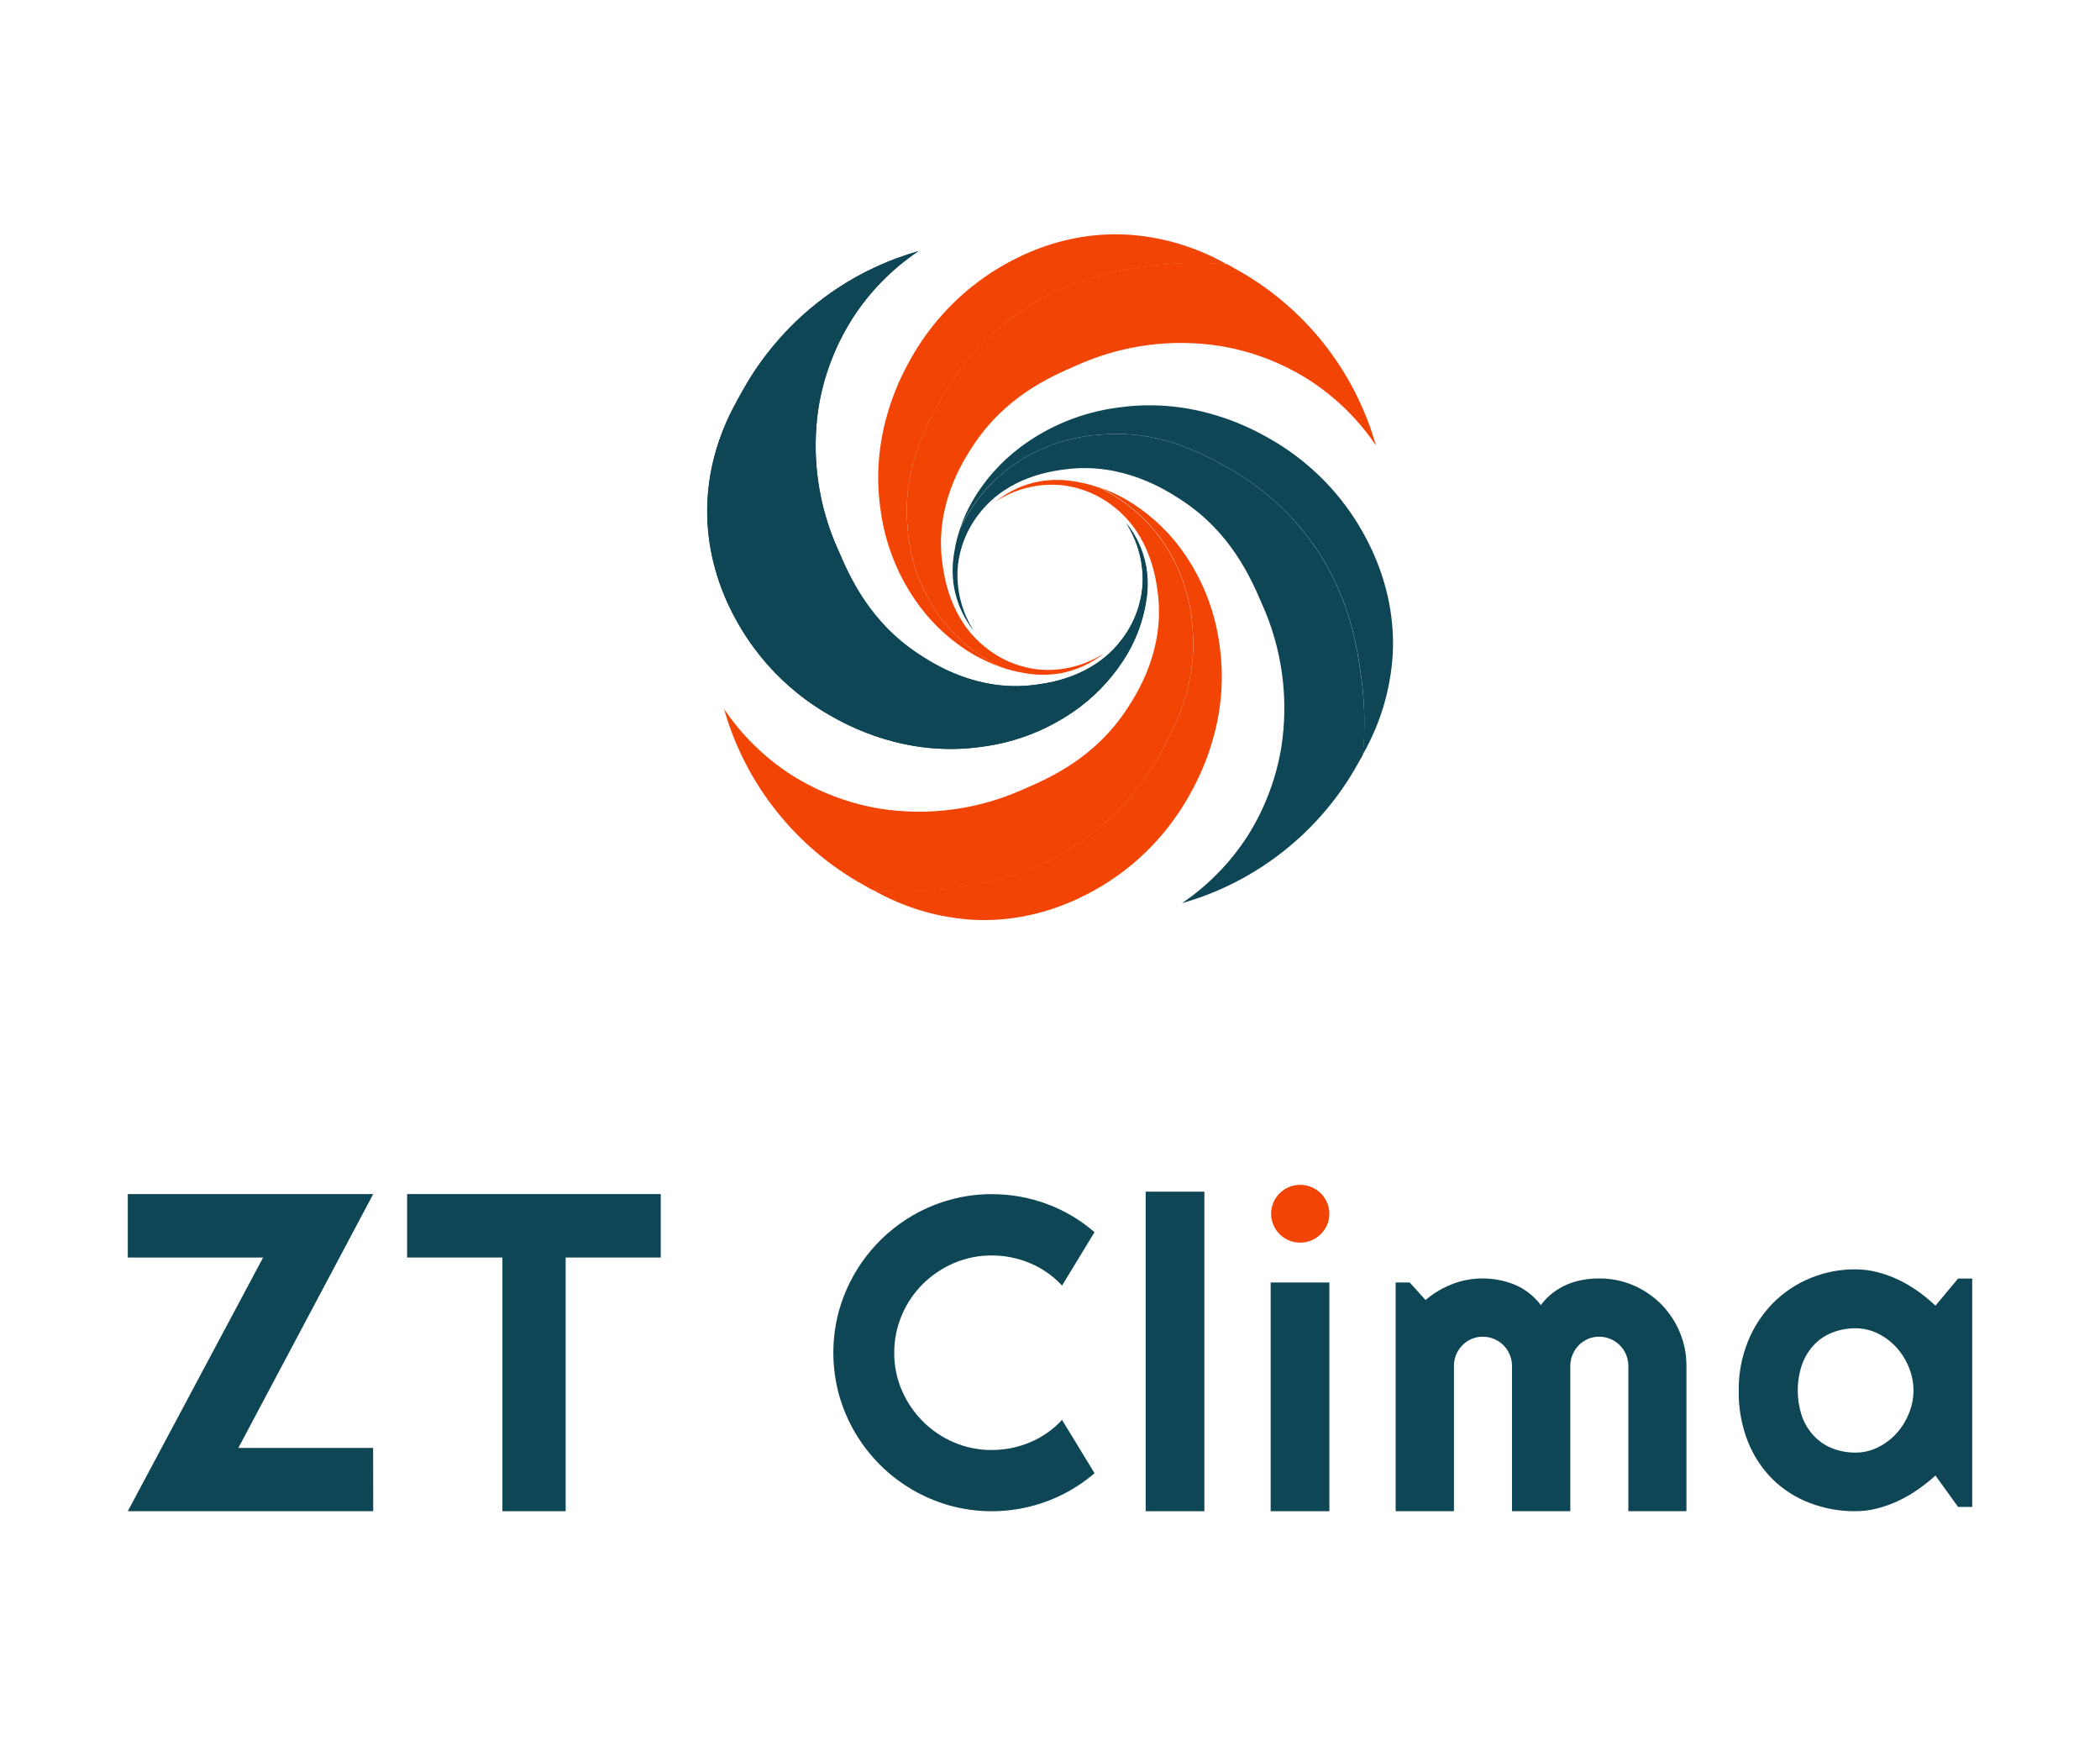
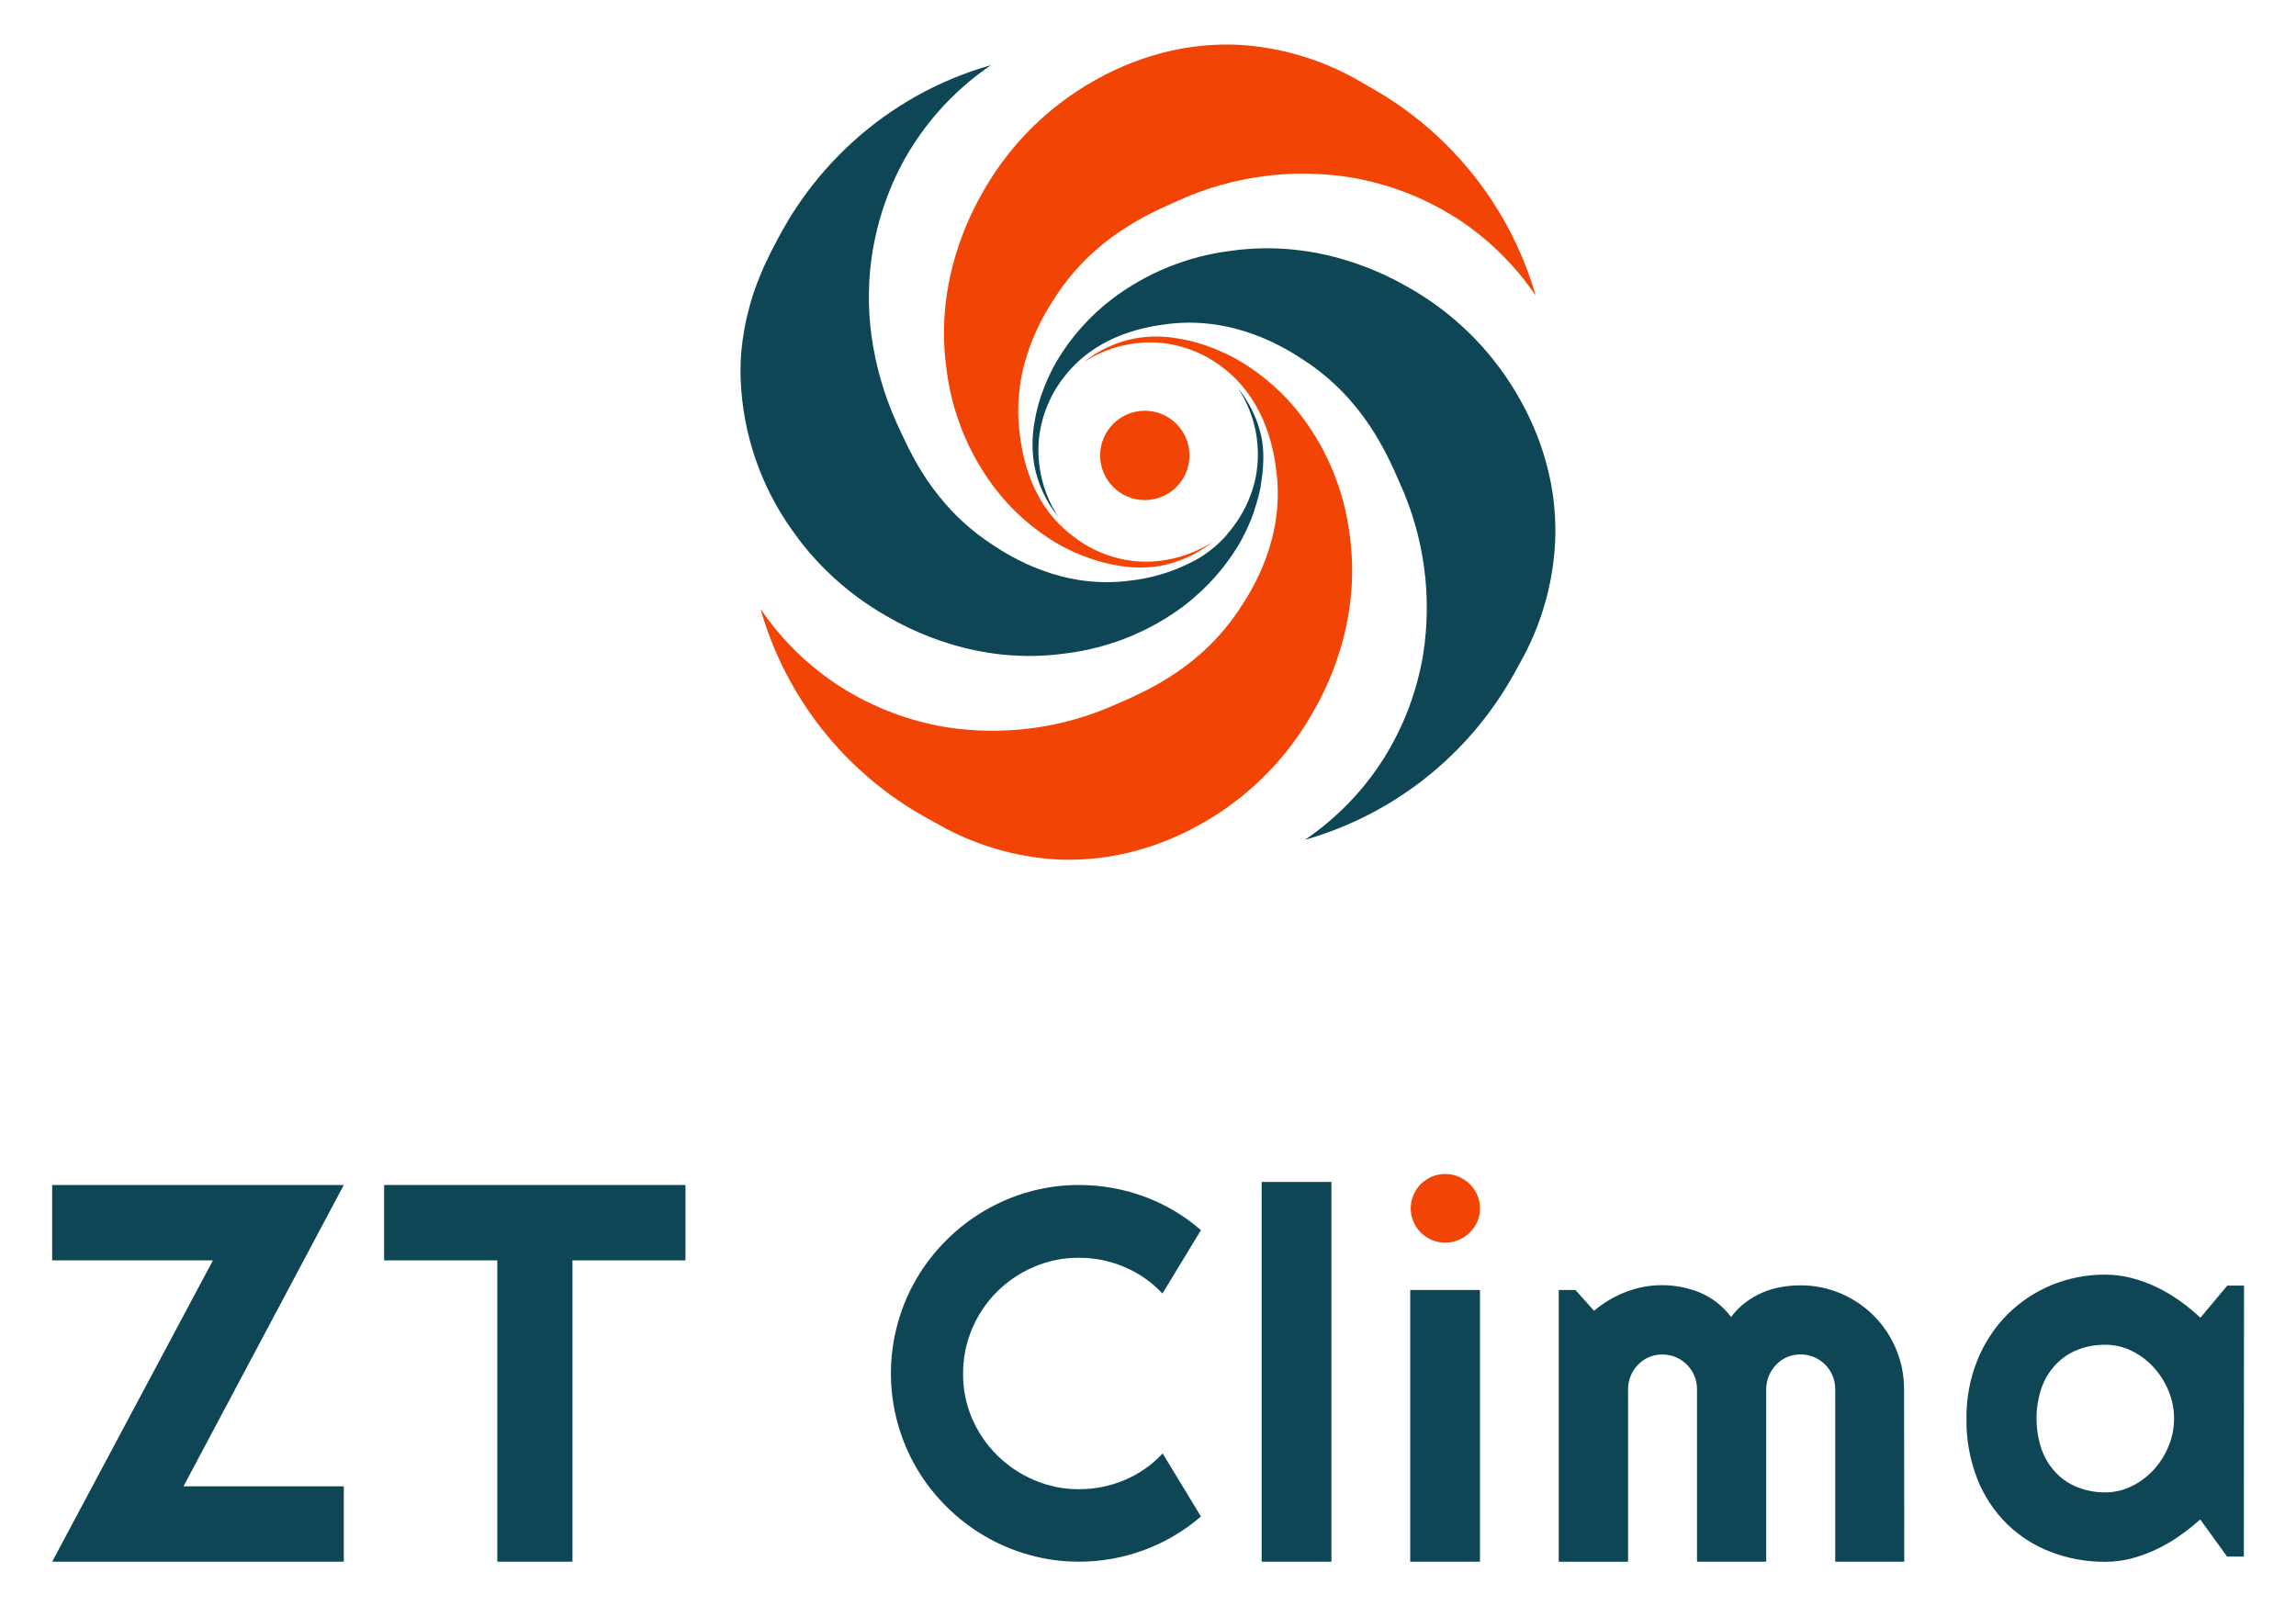
- <svg xmlns="http://www.w3.org/2000/svg" id="Capa_1" data-name="Capa 1" viewBox="0 0 420.71 349.54">
+ <svg xmlns="http://www.w3.org/2000/svg" id="Capa_1" data-name="Capa 1" viewBox="0 0 370.59 259.14">
  <defs>
    <style>.cls-1{fill:#0e4655;}.cls-2{fill:#f24405;}</style>
  </defs>
-   <path class="cls-1" d="M184,50.3a58.32,58.32,0,0,0-16.19,7.41,59,59,0,0,0-19.09,20.62c-2.52,4.55-6.52,11.77-7,22-.76,16.44,8.19,28,10.57,31a49.3,49.3,0,0,0,14,11.93c3.49,2,15.13,8.46,30.34,6.31a41.61,41.61,0,0,0,19.77-8,37,37,0,0,0,9.55-10.74,30.05,30.05,0,0,0,3.62-10,20.86,20.86,0,0,0,.06-7.42,19.56,19.56,0,0,0-4-8.69,20.7,20.7,0,0,1,3.26,13,20.36,20.36,0,0,1-4.48,10.8c-5.67,7.14-14.24,8.26-17.06,8.63-11.49,1.51-20.27-4.2-23.14-6.07-10-6.49-14-15.67-16.17-20.71A50.78,50.78,0,0,1,164,81.49a47.71,47.71,0,0,1,6.73-17.64A46.51,46.51,0,0,1,184,50.3Z" />
-   <path class="cls-1" d="M148,95.38c.84,6.34,2.45,17.44,10.73,28.29a52.85,52.85,0,0,0,16.54,14.15c4.8,2.63,13.47,7.37,25.05,6.3a34.27,34.27,0,0,0,18.41-6.81,33.33,33.33,0,0,0,9.61-11.88,27.17,27.17,0,0,0,1.17-4.57,20.86,20.86,0,0,0,.06-7.42,19.56,19.56,0,0,0-4-8.69,20.7,20.7,0,0,1,3.26,13,20.36,20.36,0,0,1-4.48,10.8c-5.67,7.14-14.24,8.26-17.06,8.63-11.49,1.51-20.27-4.2-23.14-6.07-10-6.49-14-15.67-16.17-20.71A50.78,50.78,0,0,1,164,81.49a47.71,47.71,0,0,1,6.73-17.64A46.51,46.51,0,0,1,184,50.3a58.32,58.32,0,0,0-16.19,7.41,59,59,0,0,0-19.09,20.62c-.31.55-.63,1.14-1,1.77A67.69,67.69,0,0,0,148,95.38Z" />
-   <path class="cls-1" d="M152.25,131.34a49.3,49.3,0,0,0,14,11.93c3.49,2,15.13,8.46,30.34,6.31a41.61,41.61,0,0,0,19.77-8,37,37,0,0,0,9.55-10.74,33.39,33.39,0,0,0,2.45-5.4,33.33,33.33,0,0,1-9.61,11.88,34.27,34.27,0,0,1-18.41,6.81c-11.58,1.07-20.25-3.67-25.05-6.3a52.85,52.85,0,0,1-16.54-14.15c-8.28-10.85-9.89-22-10.73-28.29a67.69,67.69,0,0,1-.29-15.28,45.84,45.84,0,0,0-6,20.22C140.92,116.76,149.87,128.36,152.25,131.34Z" />
-   <path class="cls-2" d="M190.14,178c6.34-.84,17.44-2.46,28.29-10.74a52.78,52.78,0,0,0,14.15-16.53c2.63-4.81,7.37-13.47,6.31-25.06a34.25,34.25,0,0,0-6.82-18.4,33.22,33.22,0,0,0-11.88-9.61,27.38,27.38,0,0,0-4.57-1.18,21,21,0,0,0-7.41-.06,19.66,19.66,0,0,0-8.7,4,20.57,20.57,0,0,1,13-3.26,20.33,20.33,0,0,1,10.8,4.47c7.14,5.68,8.26,14.24,8.63,17.07,1.51,11.48-4.2,20.26-6.07,23.14-6.48,10-15.67,14-20.71,16.17a50.78,50.78,0,0,1-28.95,3.94,47.89,47.89,0,0,1-17.64-6.73A46.89,46.89,0,0,1,145.06,142a58.59,58.59,0,0,0,28,35.28l1.77,1A68.28,68.28,0,0,0,190.14,178Z" />
-   <path class="cls-2" d="M226.1,173.7a49.24,49.24,0,0,0,11.93-14c2-3.48,8.46-15.12,6.31-30.34a41.64,41.64,0,0,0-8-19.77,36.68,36.68,0,0,0-10.74-9.54,31.74,31.74,0,0,0-5.4-2.45,33.22,33.22,0,0,1,11.88,9.61,34.25,34.25,0,0,1,6.82,18.4c1.06,11.59-3.68,20.25-6.31,25.06a52.78,52.78,0,0,1-14.15,16.53c-10.85,8.28-22,9.9-28.29,10.74a68.28,68.28,0,0,1-15.28.29,46,46,0,0,0,20.22,6C211.52,185,223.12,176.07,226.1,173.7Z" />
-   <path class="cls-1" d="M272.72,135.81c-.84-6.34-2.46-17.44-10.74-28.3a52.92,52.92,0,0,0-16.53-14.14C240.64,90.74,232,86,220.39,87.06A34.25,34.25,0,0,0,202,93.88a33.22,33.22,0,0,0-9.61,11.88,25.71,25.71,0,0,0-1.17,4.57,20.76,20.76,0,0,0-.07,7.41,19.67,19.67,0,0,0,4,8.69,20.61,20.61,0,0,1-3.26-13,20.37,20.37,0,0,1,4.47-10.8c5.68-7.13,14.24-8.26,17.07-8.63,11.48-1.51,20.26,4.21,23.14,6.08,10,6.48,14,15.67,16.17,20.7a50.82,50.82,0,0,1,3.94,29A48,48,0,0,1,250,167.34a47,47,0,0,1-13.21,13.55,58.57,58.57,0,0,0,35.28-28l1-1.76A68.27,68.27,0,0,0,272.72,135.81Z" />
-   <path class="cls-1" d="M268.46,99.84a49.56,49.56,0,0,0-14-11.93c-3.48-2-15.12-8.46-30.34-6.3a41.54,41.54,0,0,0-19.77,8,36.55,36.55,0,0,0-9.54,10.74,31.74,31.74,0,0,0-2.45,5.4A33.22,33.22,0,0,1,202,93.88a34.25,34.25,0,0,1,18.4-6.82C232,86,240.64,90.74,245.45,93.37A52.92,52.92,0,0,1,262,107.51c8.28,10.86,9.9,22,10.74,28.3a68.27,68.27,0,0,1,.29,15.28,46,46,0,0,0,6-20.23C279.78,114.42,270.83,102.82,268.46,99.84Z" />
-   <path class="cls-2" d="M230.57,53.23c-6.34.84-17.44,2.45-28.3,10.73A53,53,0,0,0,188.13,80.5c-2.63,4.8-7.38,13.47-6.31,25A34.31,34.31,0,0,0,188.64,124a33.33,33.33,0,0,0,11.88,9.61,26.7,26.7,0,0,0,4.57,1.17,20.8,20.8,0,0,0,7.41.06,19.67,19.67,0,0,0,8.69-4,20.68,20.68,0,0,1-13,3.26,20.36,20.36,0,0,1-10.8-4.48c-7.13-5.67-8.26-14.24-8.63-17.06-1.5-11.49,4.21-20.27,6.08-23.14,6.48-10,15.67-14,20.7-16.17a50.82,50.82,0,0,1,29-3.94A47.79,47.79,0,0,1,262.1,76a46.77,46.77,0,0,1,13.55,13.21,58.57,58.57,0,0,0-28-35.28l-1.76-1A67.68,67.68,0,0,0,230.57,53.23Z" />
-   <path class="cls-2" d="M194.6,57.49a49.63,49.63,0,0,0-11.93,14c-2,3.48-8.45,15.13-6.3,30.34a41.54,41.54,0,0,0,8,19.77,36.82,36.82,0,0,0,10.74,9.55,33.39,33.39,0,0,0,5.4,2.45A33.33,33.33,0,0,1,188.64,124a34.31,34.31,0,0,1-6.82-18.41c-1.07-11.58,3.68-20.25,6.31-25A53,53,0,0,1,202.27,64c10.86-8.28,22-9.89,28.3-10.73a67.68,67.68,0,0,1,15.28-.29,45.89,45.89,0,0,0-20.23-6C209.18,46.16,197.58,55.11,194.6,57.49Z" />
-   <path class="cls-1" d="M74.77,302.67H25.6l27.11-50.81H25.6V239.15H74.77L47.75,290h27Z" />
-   <path class="cls-1" d="M113.32,302.67H100.65V251.86H81.56V239.15h50.81v12.71H113.32Z" />
-   <path class="cls-1" d="M219.28,295.06a31.67,31.67,0,0,1-29,6.48,32,32,0,0,1-22.2-22.2,31.9,31.9,0,0,1,0-16.83,32.09,32.09,0,0,1,14.63-19,31.72,31.72,0,0,1,7.57-3.2,30.87,30.87,0,0,1,8.41-1.14,31.62,31.62,0,0,1,11,1.95,30.59,30.59,0,0,1,9.58,5.67l-6.5,10.69a18.39,18.39,0,0,0-6.37-4.47,19.55,19.55,0,0,0-7.7-1.56,18.91,18.91,0,0,0-7.62,1.54,20,20,0,0,0-6.2,4.17,19.5,19.5,0,0,0-4.19,6.2,18.9,18.9,0,0,0-1.54,7.59,18.61,18.61,0,0,0,1.54,7.55,20,20,0,0,0,4.19,6.18,19.68,19.68,0,0,0,6.2,4.19,18.91,18.91,0,0,0,7.62,1.54,19.55,19.55,0,0,0,7.7-1.56,18.39,18.39,0,0,0,6.37-4.47Z" />
-   <path class="cls-1" d="M241.28,302.67H229.52v-64h11.76Z" />
-   <path class="cls-2" d="M266.32,243.09a5.54,5.54,0,0,1-.46,2.26,5.86,5.86,0,0,1-1.26,1.83,6.12,6.12,0,0,1-1.86,1.24,5.86,5.86,0,0,1-4.55,0,5.91,5.91,0,0,1-1.84-1.24,5.81,5.81,0,0,1-1.24-1.83,5.76,5.76,0,0,1,0-4.51,5.74,5.74,0,0,1,1.24-1.84,5.91,5.91,0,0,1,1.84-1.24,5.86,5.86,0,0,1,4.55,0A6.12,6.12,0,0,1,264.6,239a5.79,5.79,0,0,1,1.26,1.84A5.59,5.59,0,0,1,266.32,243.09Z" />
-   <rect class="cls-1" x="254.56" y="256.86" width="11.76" height="45.81" />
-   <path class="cls-1" d="M337.86,302.67H326.22V273.58a5.84,5.84,0,0,0-5.86-5.86,5.61,5.61,0,0,0-4.08,1.72,5.86,5.86,0,0,0-1.24,1.88,5.77,5.77,0,0,0-.45,2.26v29.09H302.91V273.58a5.84,5.84,0,0,0-5.86-5.86,5.57,5.57,0,0,0-2.24.45,5.47,5.47,0,0,0-1.84,1.27,5.82,5.82,0,0,0-1.69,4.14v29.09H279.6V256.86h2.82l3.17,3.51a18.76,18.76,0,0,1,5.37-3.19,16.62,16.62,0,0,1,6.09-1.13,17.23,17.23,0,0,1,6.27,1.19,12.82,12.82,0,0,1,5.37,4.15,11.92,11.92,0,0,1,2.43-2.48,14,14,0,0,1,2.89-1.67,14.3,14.3,0,0,1,3.14-.91,18.66,18.66,0,0,1,3.21-.28,17.17,17.17,0,0,1,6.83,1.36,17.93,17.93,0,0,1,5.56,3.75,17.65,17.65,0,0,1,3.74,5.58,17.3,17.3,0,0,1,1.37,6.84Z" />
-   <path class="cls-1" d="M395.11,301.81h-2.83l-4.53-6.28a37.09,37.09,0,0,1-3.53,2.8,26.28,26.28,0,0,1-3.91,2.26,23.41,23.41,0,0,1-4.22,1.52,17.54,17.54,0,0,1-4.38.56,25.11,25.11,0,0,1-9.09-1.63,21.54,21.54,0,0,1-7.45-4.72,22.31,22.31,0,0,1-5-7.59,26.77,26.77,0,0,1-1.84-10.23,25.47,25.47,0,0,1,1.84-9.81,23.51,23.51,0,0,1,5-7.68,22.67,22.67,0,0,1,7.45-5,23.24,23.24,0,0,1,9.09-1.78,17.29,17.29,0,0,1,4.4.56,22.42,22.42,0,0,1,4.24,1.54,26,26,0,0,1,3.91,2.3,33.5,33.5,0,0,1,3.49,2.87l4.53-5.43h2.83ZM383.34,278.5a12,12,0,0,0-.92-4.64,13.21,13.21,0,0,0-2.5-4,12.5,12.5,0,0,0-3.7-2.78,10.16,10.16,0,0,0-4.51-1.05,12.59,12.59,0,0,0-4.52.82,10.28,10.28,0,0,0-3.67,2.39,11.29,11.29,0,0,0-2.46,3.92,16.2,16.2,0,0,0,0,10.65,11.25,11.25,0,0,0,2.46,3.91,10.17,10.17,0,0,0,3.67,2.4,12.58,12.58,0,0,0,4.52.81,10,10,0,0,0,4.51-1.05,12.33,12.33,0,0,0,3.7-2.78,13.09,13.09,0,0,0,2.5-4A12,12,0,0,0,383.34,278.5Z" />
+   <path class="cls-1" d="M55.49,252.11H8.42l25.95-48.64H8.42V191.3H55.49L29.62,239.94H55.49Z" />
+   <path class="cls-1" d="M92.4,252.11H80.27V203.47H62V191.3h48.64v12.17H92.4Z" />
+   <path class="cls-1" d="M193.84,244.82a30.11,30.11,0,0,1-19.7,7.29,29.39,29.39,0,0,1-8-1.09,30.4,30.4,0,0,1-13.41-7.84,30.15,30.15,0,0,1-7.84-13.41,30.31,30.31,0,0,1,0-16.11,30.24,30.24,0,0,1,3.06-7.27,30.65,30.65,0,0,1,4.78-6.16,30.55,30.55,0,0,1,13.41-7.85,29.77,29.77,0,0,1,8-1.08,30.42,30.42,0,0,1,10.53,1.86,29.29,29.29,0,0,1,9.17,5.43l-6.22,10.24a17.53,17.53,0,0,0-6.1-4.28,18.66,18.66,0,0,0-7.38-1.5,18,18,0,0,0-7.28,1.48,19,19,0,0,0-5.94,4,18.72,18.72,0,0,0-4,5.94,18.2,18.2,0,0,0-1.47,7.27A17.89,17.89,0,0,0,156.9,229a18.94,18.94,0,0,0,10,9.93,18,18,0,0,0,7.28,1.48,18.66,18.66,0,0,0,7.38-1.5,17.53,17.53,0,0,0,6.1-4.28Z" />
+   <path class="cls-1" d="M214.9,252.11H203.64v-61.3H214.9Z" />
+   <path class="cls-2" d="M238.88,195.07a5.38,5.38,0,0,1-.44,2.16,5.65,5.65,0,0,1-1.21,1.75,5.91,5.91,0,0,1-1.78,1.19,5.62,5.62,0,0,1-4.36,0,5.69,5.69,0,0,1-1.76-1.19,5.59,5.59,0,0,1-1.19-1.75,5.38,5.38,0,0,1-.44-2.16,5.44,5.44,0,0,1,.44-2.15,5.57,5.57,0,0,1,1.19-1.77,5.87,5.87,0,0,1,1.76-1.19,5.62,5.62,0,0,1,4.36,0,6.1,6.1,0,0,1,1.78,1.19,5.62,5.62,0,0,1,1.21,1.77A5.44,5.44,0,0,1,238.88,195.07Z" />
+   <rect class="cls-1" x="227.62" y="208.25" width="11.26" height="43.86" />
+   <path class="cls-1" d="M307.36,252.11H296.22V224.26a5.53,5.53,0,0,0-.43-2.17,5.59,5.59,0,0,0-5.18-3.44,5.54,5.54,0,0,0-2.15.43,5.48,5.48,0,0,0-1.76,1.21,5.73,5.73,0,0,0-1.18,1.8,5.54,5.54,0,0,0-.44,2.17v27.85H273.91V224.26a5.71,5.71,0,0,0-.43-2.17,5.64,5.64,0,0,0-3-3,5.71,5.71,0,0,0-2.17-.43,5.47,5.47,0,0,0-2.15.43,5.37,5.37,0,0,0-1.76,1.21,5.59,5.59,0,0,0-1.19,1.8,5.53,5.53,0,0,0-.43,2.17v27.85H251.59V208.25h2.7l3,3.36a18,18,0,0,1,5.14-3.05,16.1,16.1,0,0,1,5.84-1.09,16.39,16.39,0,0,1,6,1.15,12.06,12.06,0,0,1,5.14,4,11.2,11.2,0,0,1,2.34-2.37,12.78,12.78,0,0,1,2.76-1.6,13.68,13.68,0,0,1,3-.88,18,18,0,0,1,3.07-.27,16.5,16.5,0,0,1,6.54,1.31,17,17,0,0,1,5.32,3.59,16.78,16.78,0,0,1,4.89,11.89Z" />
+   <path class="cls-1" d="M362.17,251.29h-2.7l-4.34-6a35.19,35.19,0,0,1-3.38,2.68,24.19,24.19,0,0,1-3.75,2.17,23.17,23.17,0,0,1-4,1.46,17,17,0,0,1-4.2.53,24.11,24.11,0,0,1-8.7-1.56,20.58,20.58,0,0,1-7.13-4.52,21.18,21.18,0,0,1-4.81-7.27,25.74,25.74,0,0,1-1.76-9.79,24.58,24.58,0,0,1,1.76-9.4,22.43,22.43,0,0,1,4.81-7.35,22,22,0,0,1,7.13-4.77,22.42,22.42,0,0,1,8.7-1.7,16.79,16.79,0,0,1,4.22.54,21.36,21.36,0,0,1,4.05,1.47,26.16,26.16,0,0,1,3.75,2.21,31.83,31.83,0,0,1,3.34,2.74l4.34-5.19h2.7ZM350.91,229a11.53,11.53,0,0,0-.88-4.44,13,13,0,0,0-2.4-3.81,11.86,11.86,0,0,0-3.54-2.66,9.58,9.58,0,0,0-4.32-1,12.12,12.12,0,0,0-4.32.77,9.82,9.82,0,0,0-3.52,2.3,10.86,10.86,0,0,0-2.36,3.74,15.55,15.55,0,0,0,0,10.2,10.81,10.81,0,0,0,2.36,3.75,9.8,9.8,0,0,0,3.52,2.29,11.91,11.91,0,0,0,4.32.78,9.59,9.59,0,0,0,4.32-1,11.69,11.69,0,0,0,3.54-2.66,12.69,12.69,0,0,0,2.4-3.81A11.53,11.53,0,0,0,350.91,229Z" />
+   <path class="cls-1" d="M203.69,71a19.18,19.18,0,0,0-.75-2.79,19.38,19.38,0,0,0-3.11-5.53,19.36,19.36,0,0,1,2.83,14.46,18.73,18.73,0,0,1-.89,3c-.12.3-.23.59-.36.87a19.37,19.37,0,0,1-1.75,3.17c-.2.3-.39.56-.56.78s-.31.41-.43.56c-.34.43-.69.83-1,1.22a20.33,20.33,0,0,1-3.42,2.91A20.72,20.72,0,0,1,191.82,91a28.57,28.57,0,0,1-9.49,2.74c-11,1.45-19.4-4-22.15-5.81a36.35,36.35,0,0,1-8.54-7.73c-.73-.9-1.39-1.81-2-2.7-.3-.45-.59-.89-.86-1.33-.83-1.32-1.52-2.61-2.13-3.81-.8-1.6-1.44-3-2-4.25a51.39,51.39,0,0,1-4-14,46.14,46.14,0,0,1,.22-13.72,47.5,47.5,0,0,1,1.43-6c.28-.91.58-1.77.89-2.59a44.55,44.55,0,0,1,1.86-4.29,42.55,42.55,0,0,1,2.27-4,44.77,44.77,0,0,1,12.65-13,55.81,55.81,0,0,0-22.38,12.44,57.37,57.37,0,0,0-8.17,9.25c-.28.4-.55.8-.8,1.18-.51.76-1,1.48-1.37,2.15s-.76,1.28-1.06,1.83L125.31,39h0l-.21.4c-.25.47-.51,1-.77,1.48-.11.23-.23.47-.34.71-.22.45-.44.91-.66,1.39-.13.29-.25.59-.38.88-.2.48-.4,1-.59,1.45-.13.33-.26.67-.38,1-.19.51-.36,1-.53,1.57-.12.37-.23.73-.34,1.11-.16.56-.31,1.15-.45,1.74-.1.38-.19.75-.27,1.15-.15.66-.26,1.36-.37,2.06-.06.36-.12.69-.17,1.06-.14,1.08-.25,2.19-.3,3.35,0,1-.06,2,0,2.89a44.74,44.74,0,0,0,8.31,24.35c.76,1.1,1.41,1.92,1.83,2.46a47.17,47.17,0,0,0,8.42,8.14,48.12,48.12,0,0,0,5,3.28c3.33,1.91,14.48,8.09,29,6A39.89,39.89,0,0,0,191,97.88c.71-.55,1.38-1.1,2-1.65a34.79,34.79,0,0,0,7.14-8.63c.3-.55.58-1.07.83-1.59l.25-.52c.16-.33.31-.66.44-1l.25-.6c.11-.27.21-.53.31-.79s.15-.4.22-.6c0,0,0-.07,0-.11.11-.3.2-.6.29-.88l.12-.41c.08-.24.14-.48.2-.7s.08-.28.11-.41.1-.42.14-.62l.06-.25c.05-.22.08-.41.12-.57s0-.1,0-.15.05-.29.07-.38c.06-.43.13-.9.2-1.41s.11-1.06.13-1.66A17.65,17.65,0,0,0,203.69,71Z" />
+   <path class="cls-2" d="M217.83,86.21a39.89,39.89,0,0,0-7.67-18.93,35.22,35.22,0,0,0-10.28-9.14,31.81,31.81,0,0,0-5.17-2.34,24.86,24.86,0,0,0-4.37-1.12,19.79,19.79,0,0,0-7.1-.06,18.77,18.77,0,0,0-8.32,3.85,19.73,19.73,0,0,1,12.48-3.12,19.51,19.51,0,0,1,10.34,4.28c6.83,5.44,7.91,13.64,8.26,16.34,1.45,11-4,19.4-5.81,22.15-6.21,9.55-15,13.38-19.83,15.48a48.58,48.58,0,0,1-27.72,3.78,45.8,45.8,0,0,1-16.89-6.45,44.83,44.83,0,0,1-13-12.64,56.12,56.12,0,0,0,26.84,33.77c.53.29,1.09.61,1.69.93a43.85,43.85,0,0,0,19.36,5.76c15.74.73,26.85-7.84,29.7-10.11a47.27,47.27,0,0,0,11.42-13.38C213.71,111.92,219.89,100.77,217.83,86.21Z" />
+   <path class="cls-1" d="M240.92,57.93a47.12,47.12,0,0,0-13.38-11.42c-3.33-1.92-14.48-8.1-29-6a39.89,39.89,0,0,0-18.93,7.67,35.32,35.32,0,0,0-9.14,10.28,31,31,0,0,0-2.34,5.17A26.08,26.08,0,0,0,167,68a20.2,20.2,0,0,0-.06,7.09,18.75,18.75,0,0,0,3.86,8.33,19.77,19.77,0,0,1-3.12-12.49,19.55,19.55,0,0,1,4.28-10.34c5.44-6.83,13.63-7.9,16.34-8.26,11-1.44,19.4,4,22.15,5.81,9.54,6.21,13.38,15,15.48,19.83a48.6,48.6,0,0,1,3.77,27.72,45.84,45.84,0,0,1-6.44,16.89,44.71,44.71,0,0,1-12.65,13,56.16,56.16,0,0,0,33.78-26.84l.93-1.69A43.94,43.94,0,0,0,251,87.63C251.77,71.89,243.19,60.78,240.92,57.93Z" />
+   <path class="cls-2" d="M240.71,32.23A56.55,56.55,0,0,0,221,14L219.28,13a44,44,0,0,0-19.36-5.77c-15.74-.72-26.85,7.85-29.7,10.12a47.26,47.26,0,0,0-11.43,13.38c-1.91,3.33-8.09,14.48-6,29a39.74,39.74,0,0,0,7.67,18.93,35.06,35.06,0,0,0,10.28,9.14,30.61,30.61,0,0,0,5.17,2.34,25.28,25.28,0,0,0,4.37,1.13,19.79,19.79,0,0,0,7.1.06,18.82,18.82,0,0,0,8.32-3.85,19.8,19.8,0,0,1-12.48,3.12,19.45,19.45,0,0,1-10.34-4.29C166,81,164.94,72.75,164.59,70c-1.45-11,4-19.4,5.81-22.15,6.21-9.54,15-13.38,19.83-15.48A48.6,48.6,0,0,1,218,28.64a45.87,45.87,0,0,1,16.88,6.44,44.9,44.9,0,0,1,13,12.65A56.46,56.46,0,0,0,240.71,32.23Z" />
+   <circle class="cls-2" cx="184.78" cy="73.52" r="7.21" />
</svg>
